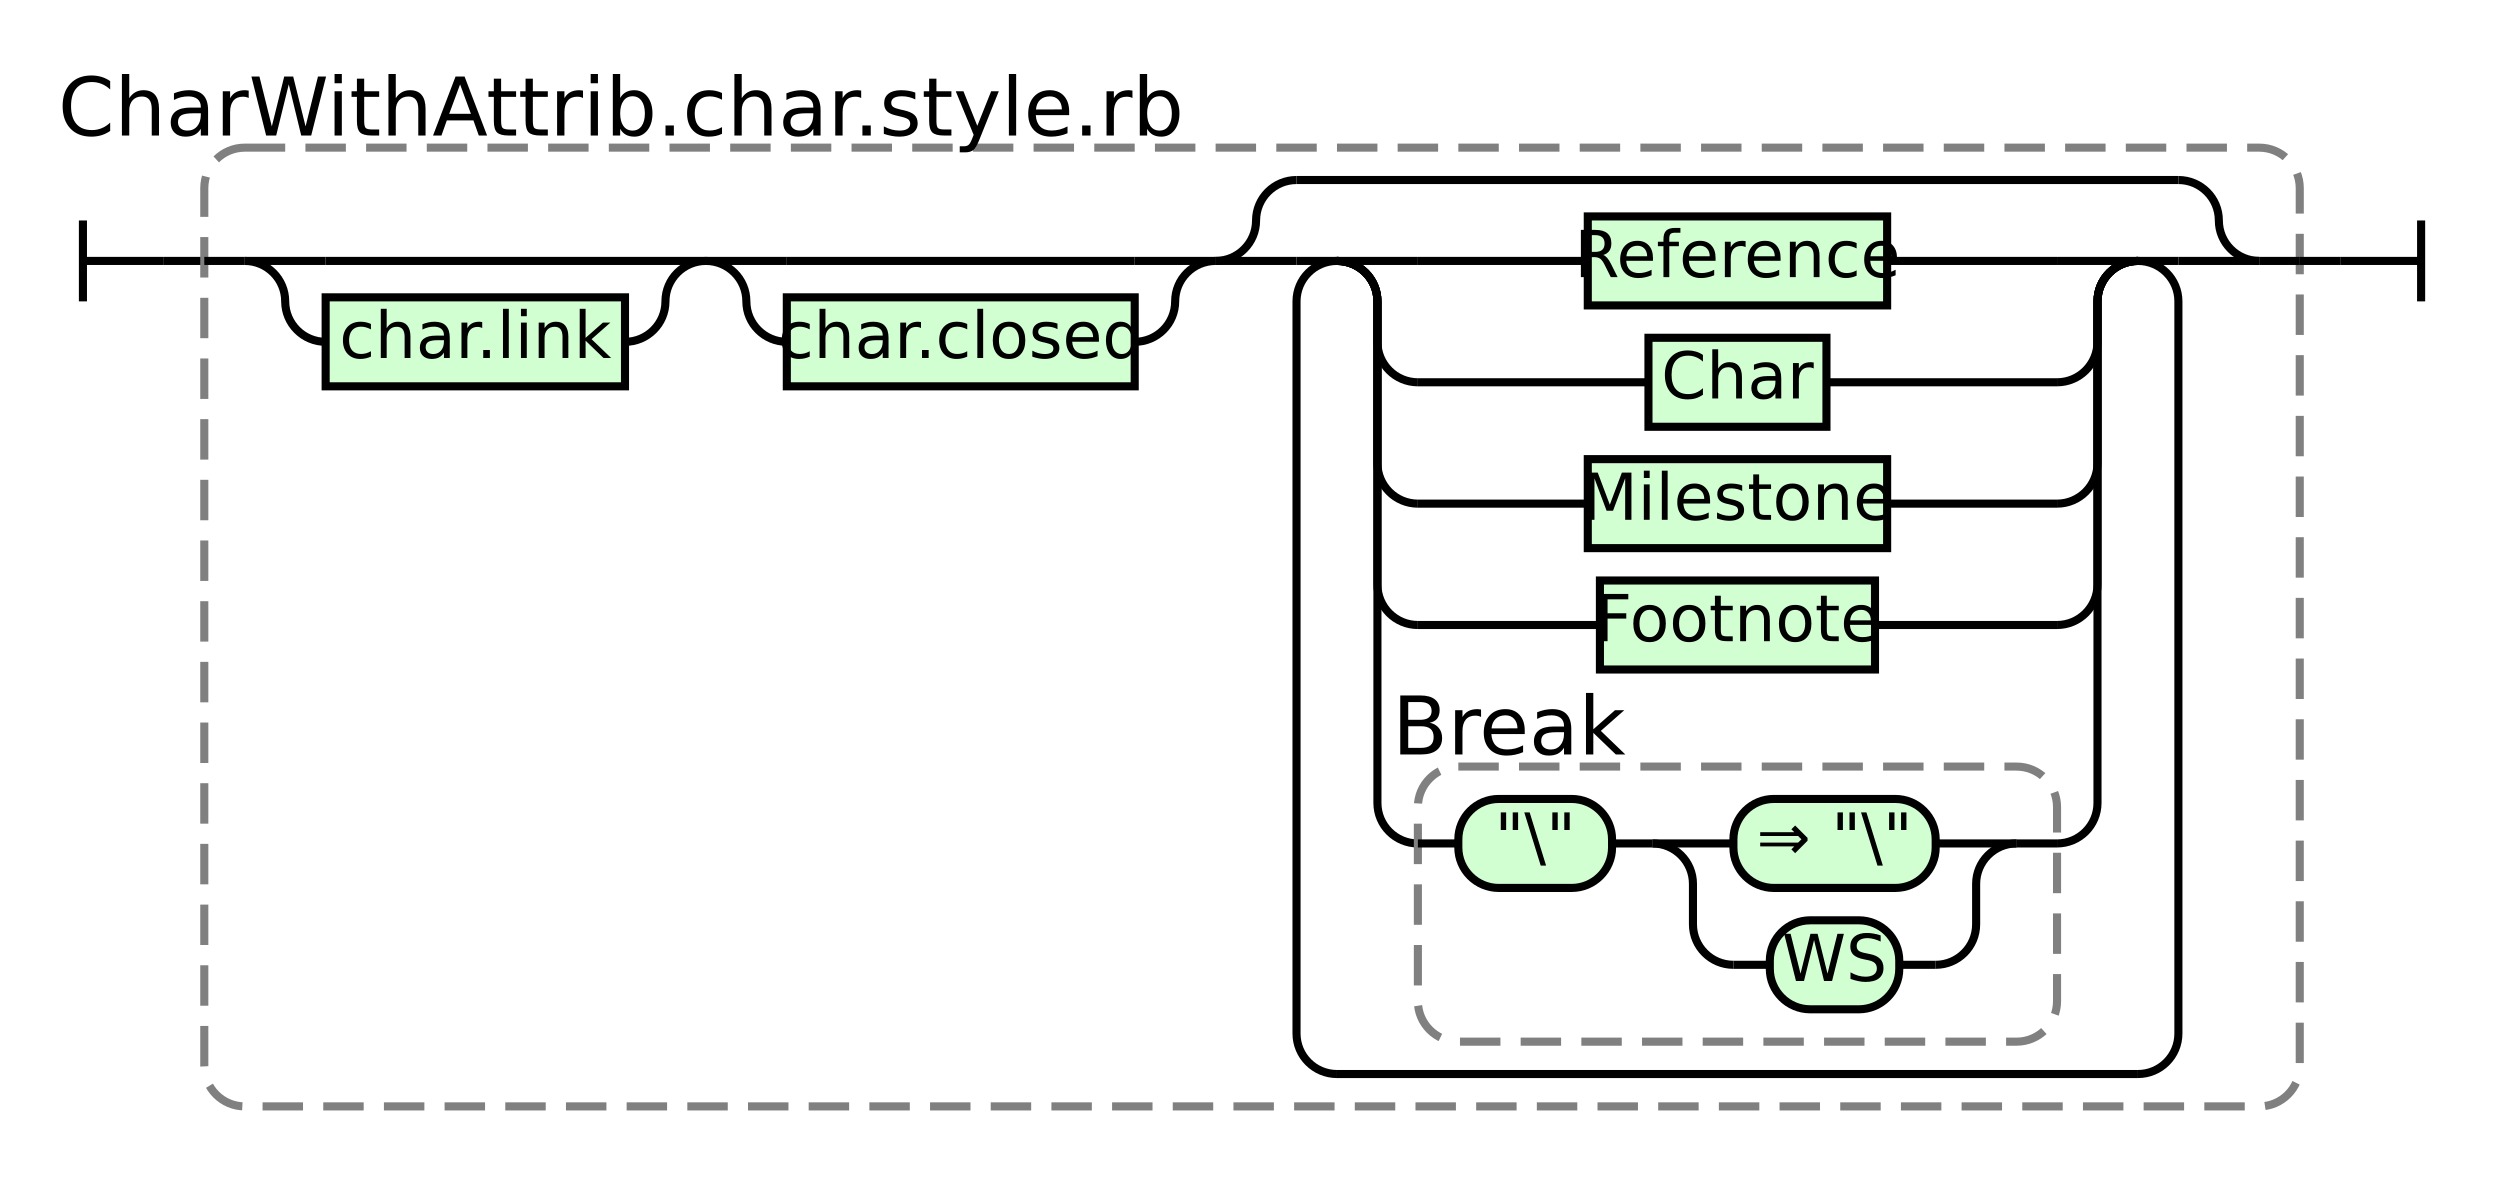
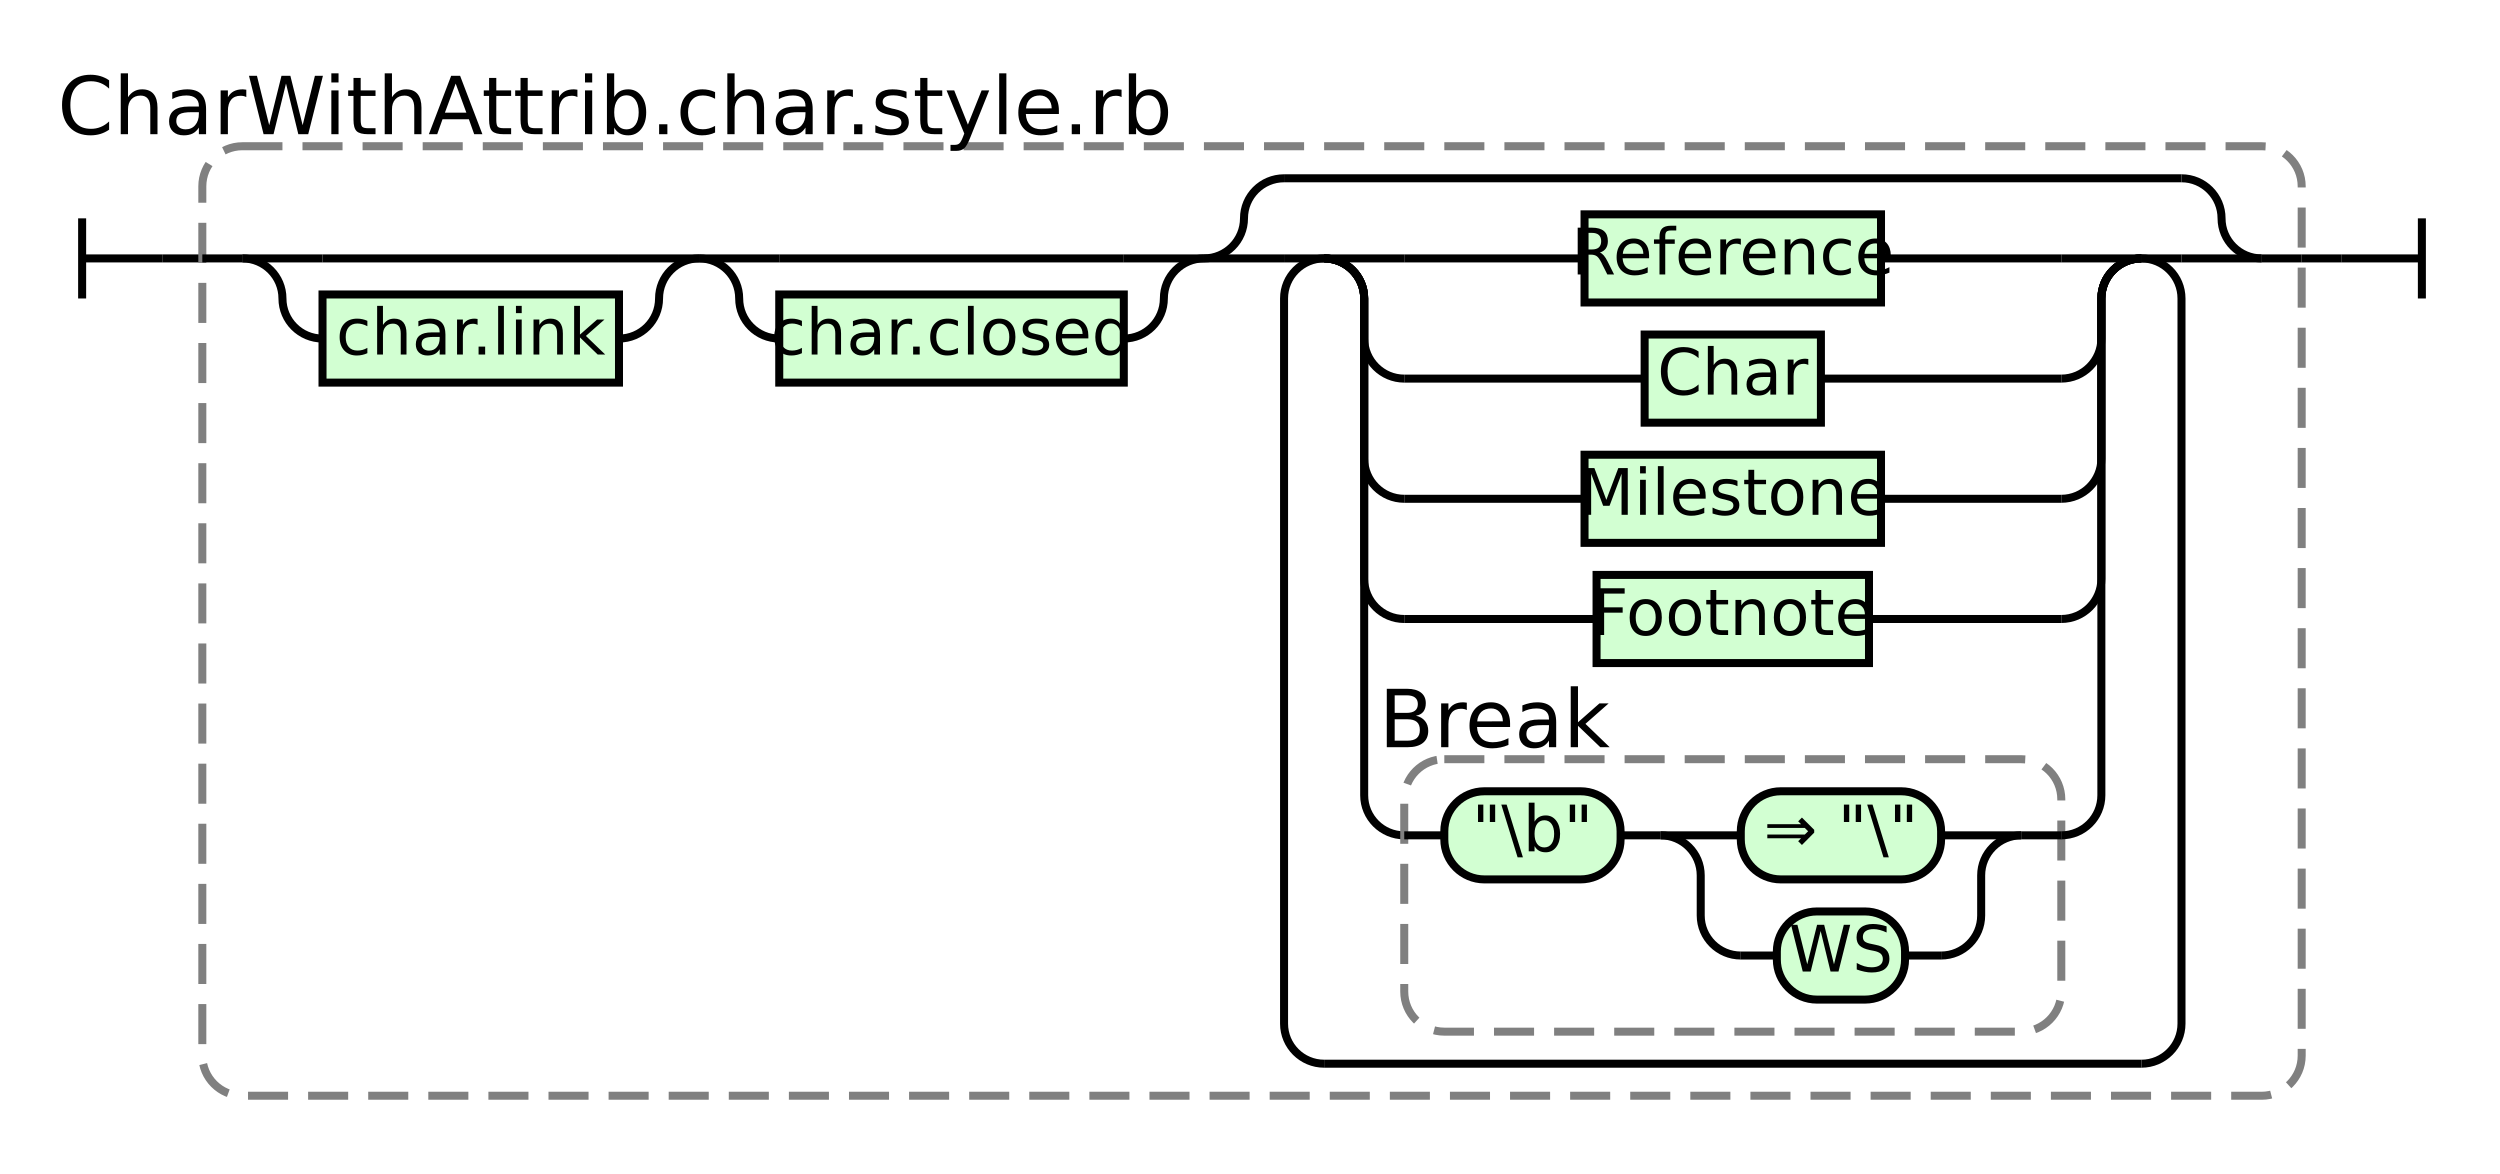
- <svg xmlns="http://www.w3.org/2000/svg" class="railroad-diagram" height="293" viewBox="0 0 618 293" width="618">
+ <svg xmlns="http://www.w3.org/2000/svg" class="railroad-diagram" height="293" viewBox="0 0 624 293" width="624">
  <g transform="translate(.5 .5)">
    <style>/*  */
    svg.railroad-diagram {
        background-color:hsl(30,20%,95%);
    }
    svg.railroad-diagram path {
        stroke-width: 2;
        stroke: black;
        fill: none;
    }
    svg.railroad-diagram text {
        font-size: 12pt;
        text-anchor: middle;
        font-family: DejaVu Sans;
    }
    svg.railroad-diagram text.label {
        text-anchor:start;
    }
    svg.railroad-diagram text.comment {
        font-family: DejaVu Sans;
        font-size: 15pt;
    }
    svg.railroad-diagram rect{
        stroke-width: 2;
        stroke:black;
        fill: rgb(210, 255, 210);
    }
    svg.railroad-diagram rect.group-box {
        stroke: gray;
        stroke-dasharray: 10 5;
        fill: none;
    }
    .terminal {
        font-family: DejaVu Sans;
    }

/*  */
</style>
    <g>
      <path d="M 20 54 v 20 m 0 -10 h 20" />
    </g>
    <path d="M 40 64 h 10" />
    <g>
      <path d="M 50 64 h 0.0" />
-       <path d="M 568.0 64 h 0.0" />
-       <rect class="group-box" height="237" rx="10" ry="10" width="518" x="50.0" y="36" />
+       <path d="M 574.0 64 h 0.0" />
+       <rect class="group-box" height="237" rx="10" ry="10" width="524" x="50.0" y="36" />
      <g>
        <path d="M 50.0 64 h 10.0" />
-         <path d="M 558.0 64 h 10.0" />
+         <path d="M 564.0 64 h 10.0" />
        <g>
          <path d="M 60.0 64 h 0.0" />
          <path d="M 174.0 64 h 0.0" />
          <path d="M 60.0 64 h 20" />
          <g>
            <path d="M 80.0 64 h 74" />
          </g>
          <path d="M 154.0 64 h 20" />
          <path d="M 60.0 64 a 10 10 0 0 1 10 10 v 0 a 10 10 0 0 0 10 10" />
          <g class="non-terminal ">
            <path d="M 80.0 84 h 0.0" />
            <path d="M 154.0 84 h 0.0" />
            <rect height="22" width="74" x="80.0" y="73" />
            <text x="117.0" y="88">char.link</text>
          </g>
          <path d="M 154.0 84 a 10 10 0 0 0 10 -10 v 0 a 10 10 0 0 1 10 -10" />
        </g>
        <g>
          <path d="M 174.0 64 h 0.0" />
          <path d="M 300.0 64 h 0.0" />
          <path d="M 174.0 64 h 20" />
          <g>
            <path d="M 194.0 64 h 86" />
          </g>
          <path d="M 280.0 64 h 20" />
          <path d="M 174.0 64 a 10 10 0 0 1 10 10 v 0 a 10 10 0 0 0 10 10" />
          <g class="non-terminal ">
            <path d="M 194.0 84 h 0.0" />
            <path d="M 280.0 84 h 0.0" />
            <rect height="22" width="86" x="194.0" y="73" />
            <text x="237.0" y="88">char.closed</text>
          </g>
          <path d="M 280.0 84 a 10 10 0 0 0 10 -10 v 0 a 10 10 0 0 1 10 -10" />
        </g>
        <g>
          <path d="M 300.0 64 h 0.0" />
-           <path d="M 558.0 64 h 0.0" />
+           <path d="M 564.0 64 h 0.0" />
          <path d="M 300.0 64 a 10 10 0 0 0 10 -10 v 0 a 10 10 0 0 1 10 -10" />
          <g>
-             <path d="M 320.0 44 h 218" />
+             <path d="M 320.0 44 h 224" />
          </g>
-           <path d="M 538.0 44 a 10 10 0 0 1 10 10 v 0 a 10 10 0 0 0 10 10" />
+           <path d="M 544.0 44 a 10 10 0 0 1 10 10 v 0 a 10 10 0 0 0 10 10" />
          <path d="M 300.0 64 h 20" />
          <g>
            <path d="M 320.0 64 h 0.0" />
-             <path d="M 538.0 64 h 0.0" />
+             <path d="M 544.0 64 h 0.0" />
            <path d="M 320.0 64 h 10" />
            <g>
              <path d="M 330.0 64 h 0.0" />
-               <path d="M 528.0 64 h 0.0" />
+               <path d="M 534.0 64 h 0.0" />
              <path d="M 330.0 64 h 20" />
              <g class="non-terminal ">
-                 <path d="M 350.0 64 h 42.0" />
-                 <path d="M 466.0 64 h 42.0" />
-                 <rect height="22" width="74" x="392.0" y="53" />
-                 <text x="429.0" y="68">Reference</text>
+                 <path d="M 350.0 64 h 45.0" />
+                 <path d="M 469.0 64 h 45.0" />
+                 <rect height="22" width="74" x="395.0" y="53" />
+                 <text x="432.0" y="68">Reference</text>
              </g>
-               <path d="M 508.0 64 h 20" />
+               <path d="M 514.0 64 h 20" />
              <path d="M 330.0 64 a 10 10 0 0 1 10 10 v 10 a 10 10 0 0 0 10 10" />
              <g class="non-terminal ">
-                 <path d="M 350.0 94 h 57.0" />
-                 <path d="M 451.0 94 h 57.0" />
-                 <rect height="22" width="44" x="407.0" y="83" />
-                 <text x="429.0" y="98">Char</text>
+                 <path d="M 350.0 94 h 60.0" />
+                 <path d="M 454.0 94 h 60.0" />
+                 <rect height="22" width="44" x="410.0" y="83" />
+                 <text x="432.0" y="98">Char</text>
              </g>
-               <path d="M 508.0 94 a 10 10 0 0 0 10 -10 v -10 a 10 10 0 0 1 10 -10" />
+               <path d="M 514.0 94 a 10 10 0 0 0 10 -10 v -10 a 10 10 0 0 1 10 -10" />
              <path d="M 330.0 64 a 10 10 0 0 1 10 10 v 40 a 10 10 0 0 0 10 10" />
              <g class="non-terminal ">
-                 <path d="M 350.0 124 h 42.0" />
-                 <path d="M 466.0 124 h 42.0" />
-                 <rect height="22" width="74" x="392.0" y="113" />
-                 <text x="429.0" y="128">Milestone</text>
+                 <path d="M 350.0 124 h 45.0" />
+                 <path d="M 469.0 124 h 45.0" />
+                 <rect height="22" width="74" x="395.0" y="113" />
+                 <text x="432.0" y="128">Milestone</text>
              </g>
-               <path d="M 508.0 124 a 10 10 0 0 0 10 -10 v -40 a 10 10 0 0 1 10 -10" />
+               <path d="M 514.0 124 a 10 10 0 0 0 10 -10 v -40 a 10 10 0 0 1 10 -10" />
              <path d="M 330.0 64 a 10 10 0 0 1 10 10 v 70 a 10 10 0 0 0 10 10" />
              <g class="non-terminal ">
-                 <path d="M 350.0 154 h 45.0" />
-                 <path d="M 463.0 154 h 45.0" />
-                 <rect height="22" width="68" x="395.0" y="143" />
-                 <text x="429.0" y="158">Footnote</text>
+                 <path d="M 350.0 154 h 48.0" />
+                 <path d="M 466.0 154 h 48.0" />
+                 <rect height="22" width="68" x="398.0" y="143" />
+                 <text x="432.0" y="158">Footnote</text>
              </g>
-               <path d="M 508.0 154 a 10 10 0 0 0 10 -10 v -70 a 10 10 0 0 1 10 -10" />
+               <path d="M 514.0 154 a 10 10 0 0 0 10 -10 v -70 a 10 10 0 0 1 10 -10" />
              <path d="M 330.0 64 a 10 10 0 0 1 10 10 v 124 a 10 10 0 0 0 10 10" />
              <g>
                <path d="M 350.0 208 h 0.0" />
-                 <path d="M 508.0 208 h 0.0" />
-                 <rect class="group-box" height="68" rx="10" ry="10" width="158" x="350.0" y="189" />
+                 <path d="M 514.0 208 h 0.0" />
+                 <rect class="group-box" height="68" rx="10" ry="10" width="164" x="350.0" y="189" />
                <g>
                  <path d="M 350.0 208 h 10.0" />
-                   <path d="M 498.0 208 h 10.0" />
+                   <path d="M 504.0 208 h 10.0" />
                  <g class="terminal ">
                    <path d="M 360.0 208 h 0.0" />
-                     <path d="M 398.0 208 h 0.0" />
-                     <rect height="22" rx="10" ry="10" width="38" x="360.0" y="197" />
-                     <text x="379.0" y="212">"\"</text>
+                     <path d="M 404.0 208 h 0.0" />
+                     <rect height="22" rx="10" ry="10" width="44" x="360.0" y="197" />
+                     <text x="382.0" y="212">"\b"</text>
                  </g>
-                   <path d="M 398.0 208 h 10" />
+                   <path d="M 404.0 208 h 10" />
                  <g>
-                     <path d="M 408.0 208 h 0.0" />
-                     <path d="M 498.0 208 h 0.0" />
-                     <path d="M 408.0 208 h 20" />
+                     <path d="M 414.0 208 h 0.0" />
+                     <path d="M 504.0 208 h 0.0" />
+                     <path d="M 414.0 208 h 20" />
                    <g class="terminal ">
-                       <path d="M 428.0 208 h 0.0" />
-                       <path d="M 478.0 208 h 0.0" />
-                       <rect height="22" rx="10" ry="10" width="50" x="428.0" y="197" />
-                       <text x="453.0" y="212">⇒ "\"</text>
+                       <path d="M 434.0 208 h 0.0" />
+                       <path d="M 484.0 208 h 0.0" />
+                       <rect height="22" rx="10" ry="10" width="50" x="434.0" y="197" />
+                       <text x="459.0" y="212">⇒ "\"</text>
                    </g>
-                     <path d="M 478.0 208 h 20" />
-                     <path d="M 408.0 208 a 10 10 0 0 1 10 10 v 10 a 10 10 0 0 0 10 10" />
+                     <path d="M 484.0 208 h 20" />
+                     <path d="M 414.0 208 a 10 10 0 0 1 10 10 v 10 a 10 10 0 0 0 10 10" />
                    <g class="terminal ">
-                       <path d="M 428.0 238 h 9.0" />
-                       <path d="M 469.0 238 h 9.0" />
-                       <rect height="22" rx="10" ry="10" width="32" x="437.0" y="227" />
-                       <text x="453.0" y="242">WS</text>
+                       <path d="M 434.0 238 h 9.0" />
+                       <path d="M 475.0 238 h 9.0" />
+                       <rect height="22" rx="10" ry="10" width="32" x="443.0" y="227" />
+                       <text x="459.0" y="242">WS</text>
                    </g>
-                     <path d="M 478.0 238 a 10 10 0 0 0 10 -10 v -10 a 10 10 0 0 1 10 -10" />
+                     <path d="M 484.0 238 a 10 10 0 0 0 10 -10 v -10 a 10 10 0 0 1 10 -10" />
                  </g>
                </g>
                <g class="non-terminal ">
                  <path d="M 350.0 181 h 0.0" />
                  <path d="M 395.0 181 h 0.0" />
                  <text class="comment" x="372.5" y="186">Break</text>
                </g>
              </g>
-               <path d="M 508.0 208 a 10 10 0 0 0 10 -10 v -124 a 10 10 0 0 1 10 -10" />
+               <path d="M 514.0 208 a 10 10 0 0 0 10 -10 v -124 a 10 10 0 0 1 10 -10" />
            </g>
-             <path d="M 528.0 64 h 10" />
+             <path d="M 534.0 64 h 10" />
            <path d="M 330.0 64 a 10 10 0 0 0 -10 10 v 181 a 10 10 0 0 0 10 10" />
            <g>
-               <path d="M 330.0 265 h 198" />
+               <path d="M 330.0 265 h 204" />
            </g>
-             <path d="M 528.0 265 a 10 10 0 0 0 10 -10 v -181 a 10 10 0 0 0 -10 -10" />
+             <path d="M 534.0 265 a 10 10 0 0 0 10 -10 v -181 a 10 10 0 0 0 -10 -10" />
          </g>
-           <path d="M 538.0 64 h 20" />
+           <path d="M 544.0 64 h 20" />
        </g>
      </g>
      <g class="non-terminal ">
        <path d="M 50.0 28 h 0.0" />
        <path d="M 256.0 28 h 0.0" />
        <text class="comment" x="153.0" y="33">CharWithAttrib.char.style.rb</text>
      </g>
    </g>
-     <path d="M 568 64 h 10" />
-     <path d="M 578 64 h 20 m 0 -10 v 20" />
+     <path d="M 574 64 h 10" />
+     <path d="M 584 64 h 20 m 0 -10 v 20" />
  </g>
</svg>
